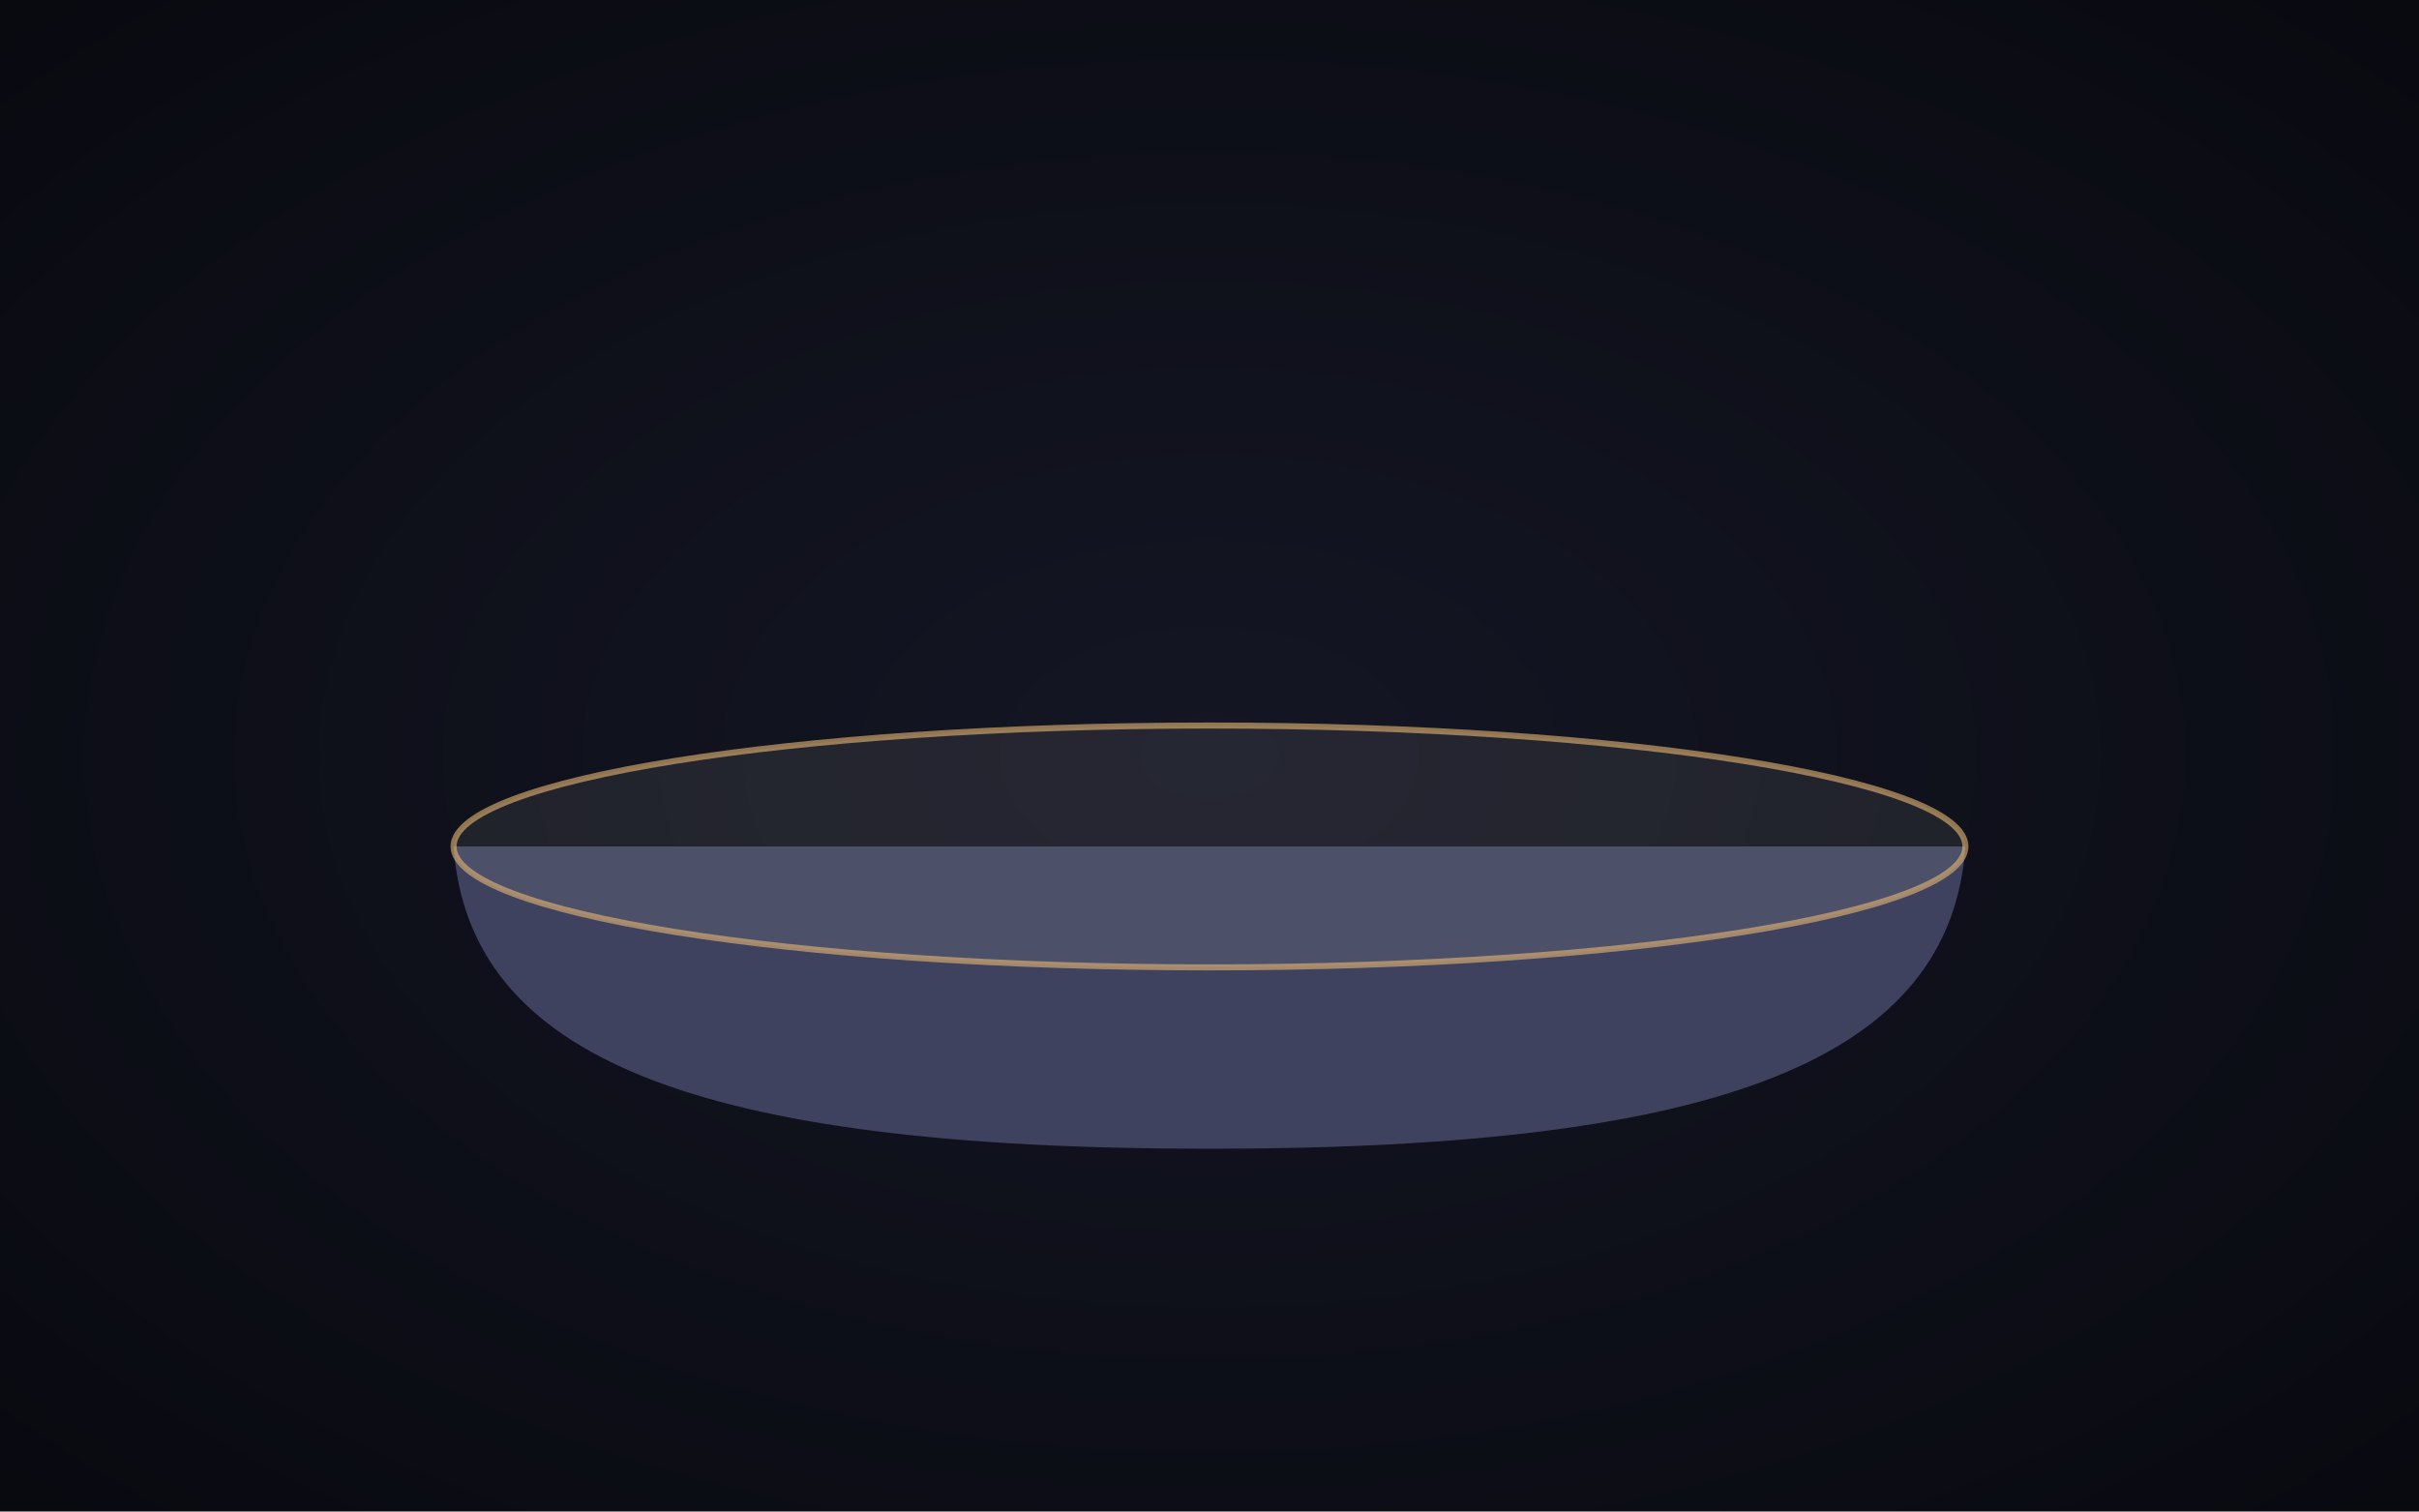
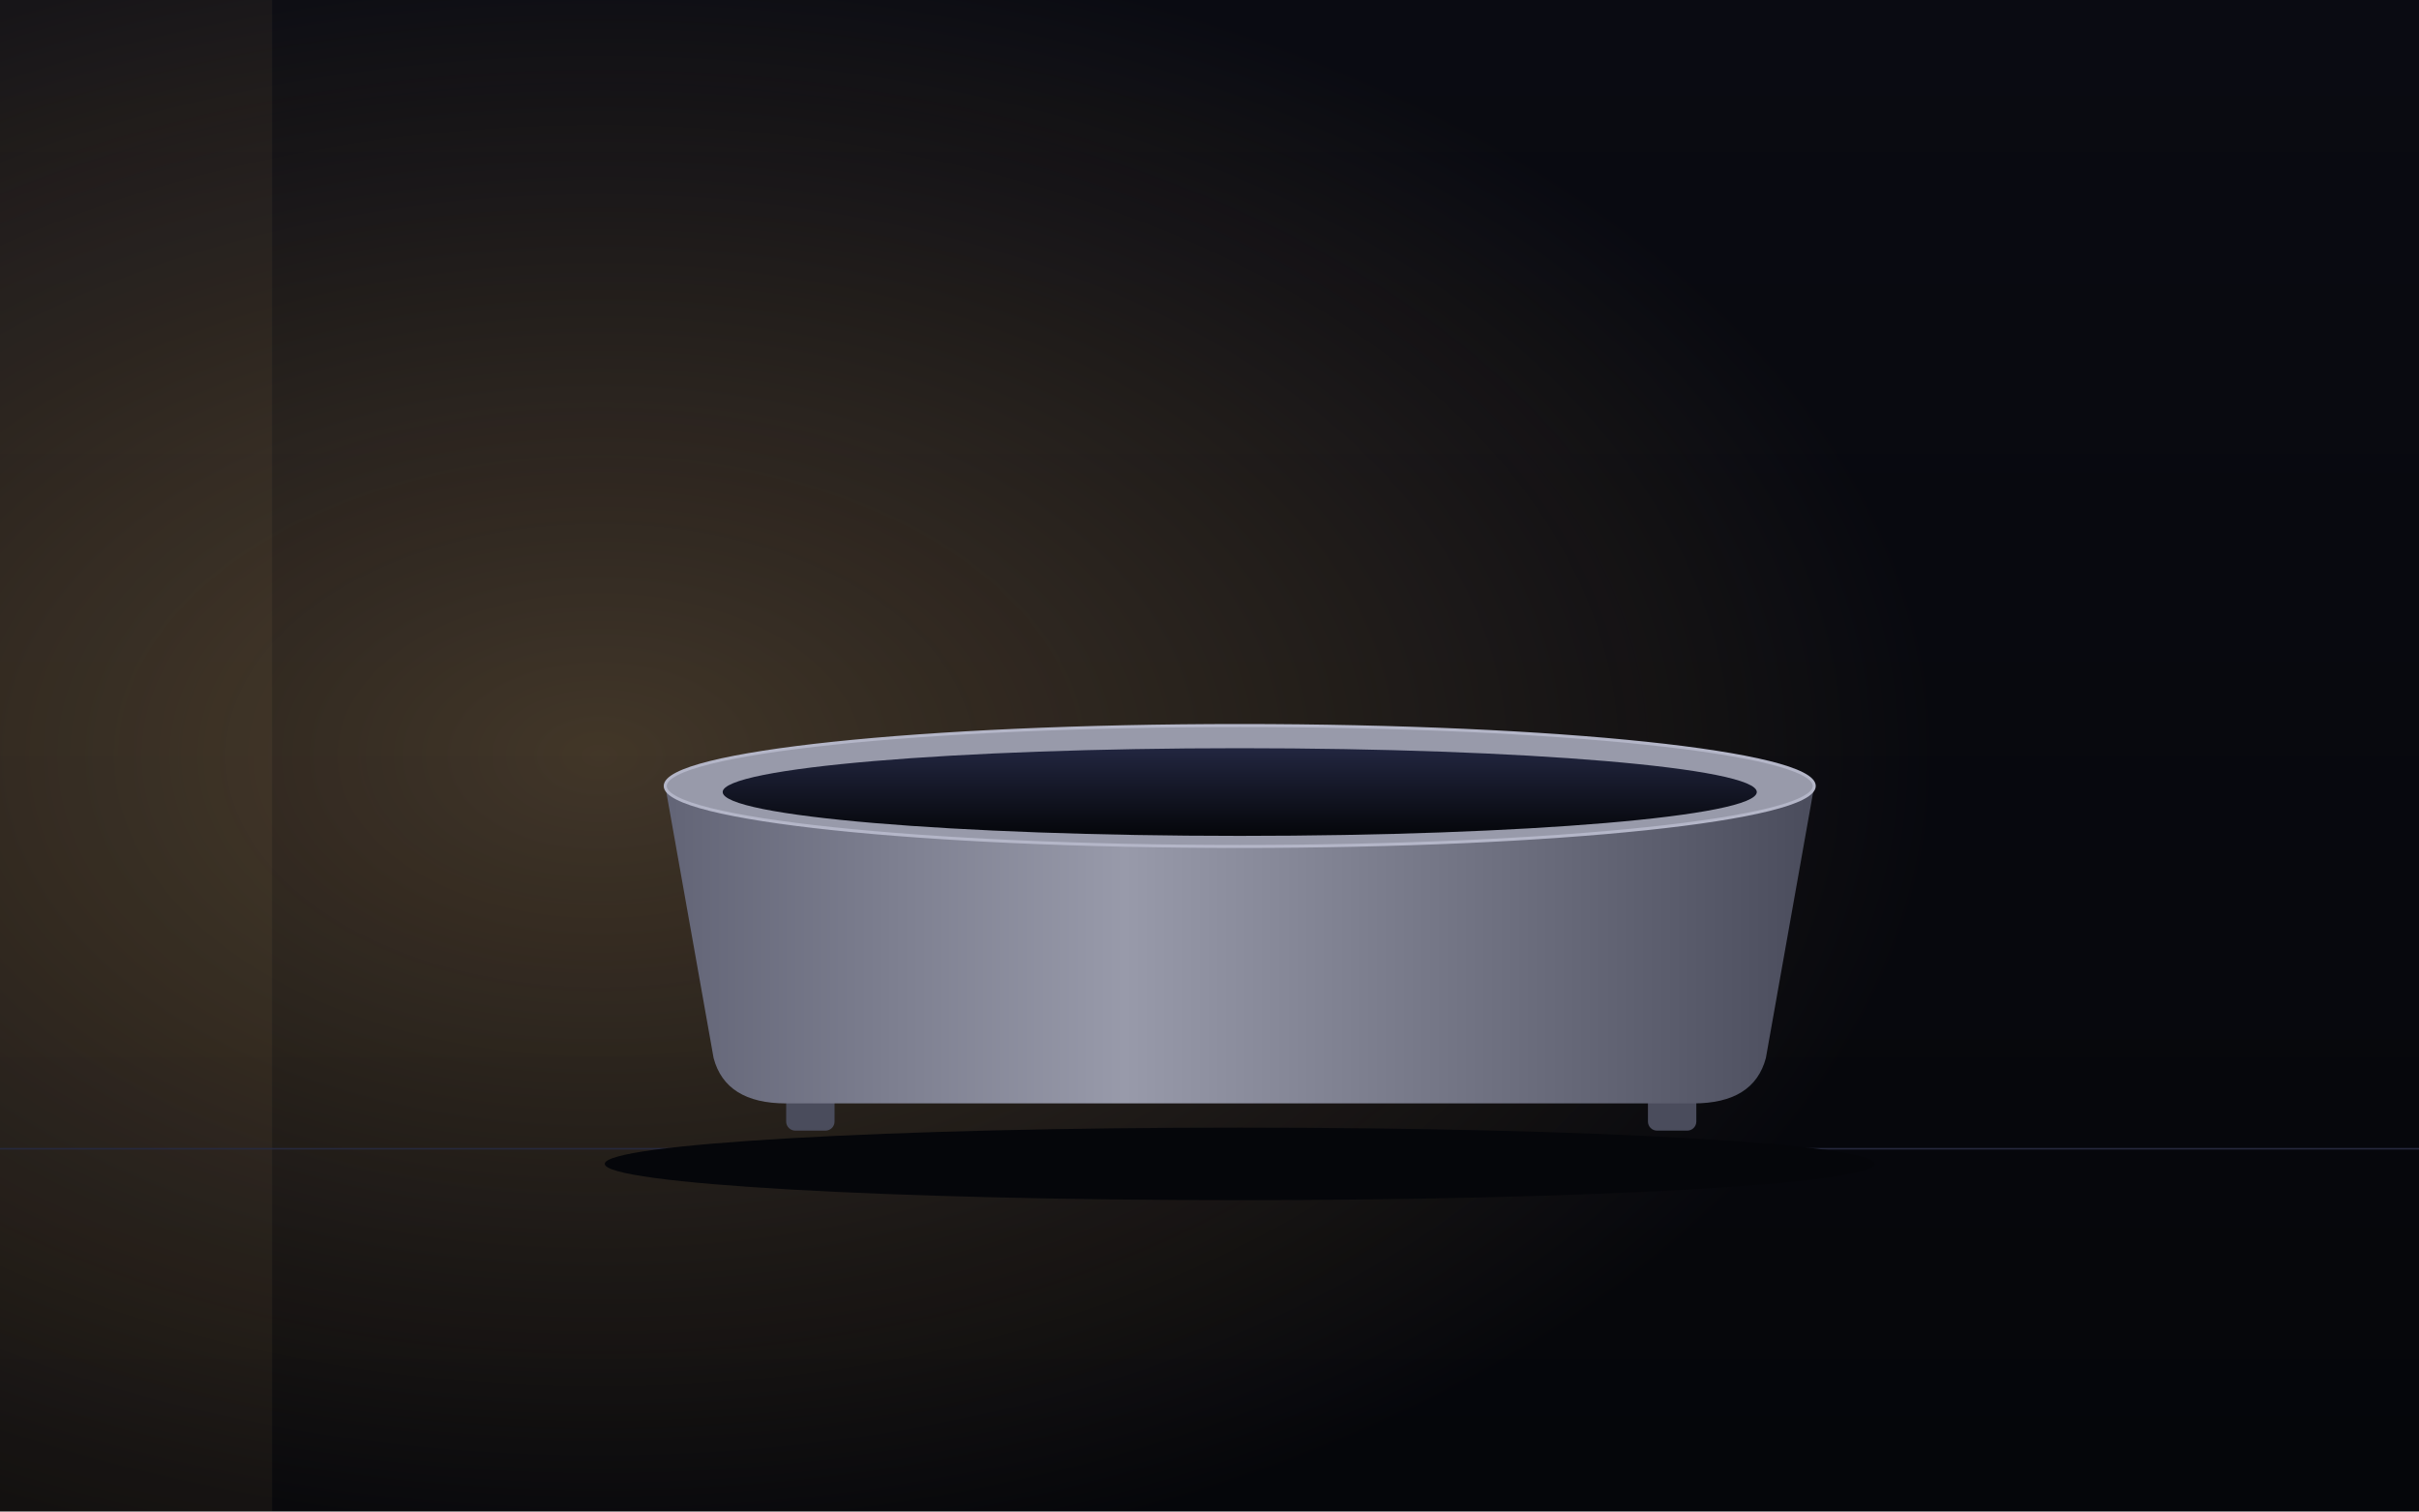
<svg xmlns="http://www.w3.org/2000/svg" viewBox="0 0 1600 1000" width="1600" height="1000">
  <defs>
-     <radialGradient id="g" cx="50%" cy="50%" r="80%">
-       <stop offset="0" stop-color="#141624" />
-       <stop offset="1" stop-color="#07080D" />
+     <linearGradient id="bg" x1="0" y1="0" x2="0" y2="1">
+       <stop offset="0" stop-color="#0A0B12" />
+       <stop offset="1" stop-color="#05060A" />
+     </linearGradient>
+     <radialGradient id="g" cx="0.25" cy="0.5" r="0.55">
+       <stop offset="0" stop-color="#E8B873" stop-opacity="0.26" />
+       <stop offset="1" stop-color="#E8B873" stop-opacity="0" />
    </radialGradient>
+     <linearGradient id="b" x1="0" x2="1">
+       <stop offset="0" stop-color="#626476" />
+       <stop offset="0.4" stop-color="#989AAA" />
+       <stop offset="1" stop-color="#4A4C5C" />
+     </linearGradient>
+     <linearGradient id="w" x1="0" y1="0" x2="0" y2="1">
+       <stop offset="0" stop-color="#222640" />
+       <stop offset="1" stop-color="#05060A" />
+     </linearGradient>
  </defs>
+   <rect width="1600" height="1000" fill="url(#bg)" />
  <rect width="1600" height="1000" fill="url(#g)" />
-   <path d="M300 560 C310 700 460 760 800 760 C1140 760 1290 700 1300 560 Z" fill="#3E425E" />
-   <ellipse cx="800" cy="560" rx="500" ry="80" fill="#F1EDE5" opacity="0.08" />
-   <ellipse cx="800" cy="560" rx="500" ry="80" fill="none" stroke="#E8B873" stroke-opacity="0.6" stroke-width="4" />
+   <rect x="0" y="0" width="180" height="1000" fill="#E8B873" opacity="0.06" />
+   <line x1="0" y1="760" x2="1600" y2="760" stroke="#26293E" />
+   <ellipse cx="820" cy="770" rx="420" ry="24" fill="#05060A" />
+   <rect x="520" y="720" width="32" height="28" rx="6" fill="#4A4C5C" />
+   <rect x="1090" y="720" width="32" height="28" rx="6" fill="#4A4C5C" />
+   <path d="M 440 520 L 472 700 Q 480 730 520 730 L 1120 730 Q 1160 730 1168 700 L 1200 520 Z" fill="url(#b)" />
+   <ellipse cx="820" cy="520" rx="380" ry="40" fill="#989AAA" />
+   <ellipse cx="820" cy="524" rx="342" ry="29" fill="url(#w)" />
+   <ellipse cx="820" cy="520" rx="380" ry="40" fill="none" stroke="#B4B6C8" stroke-width="2" />
</svg>
